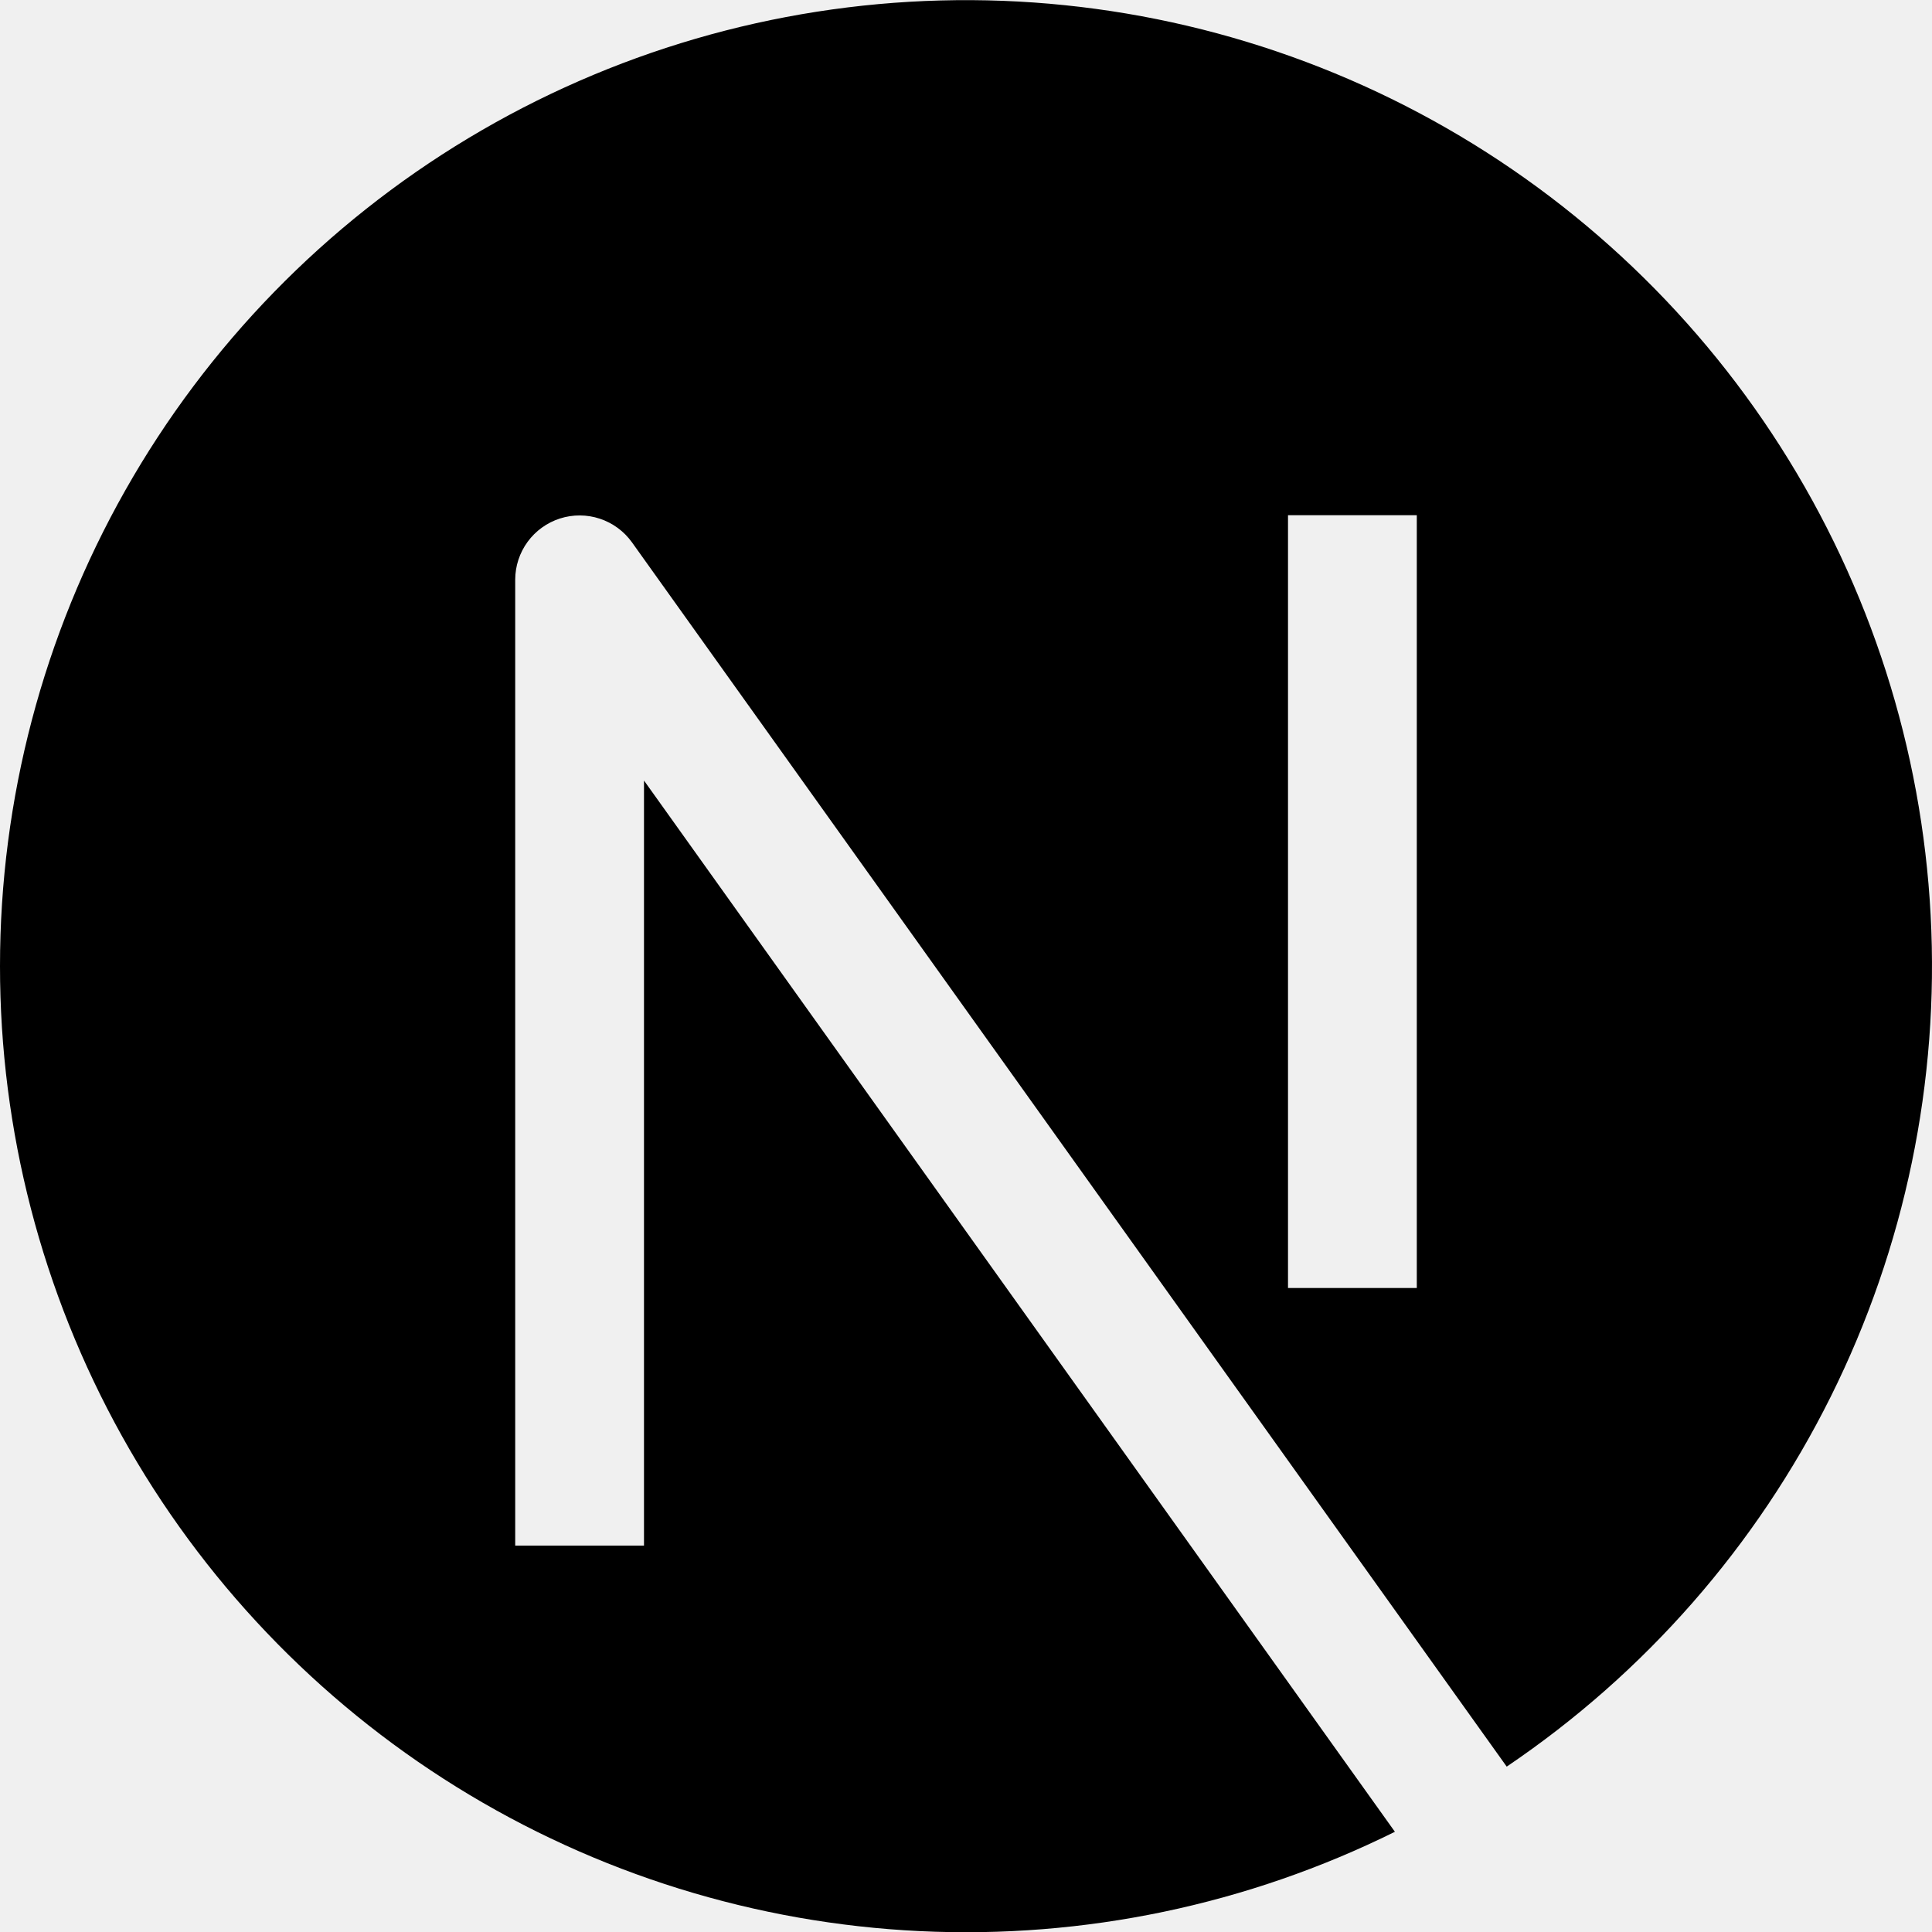
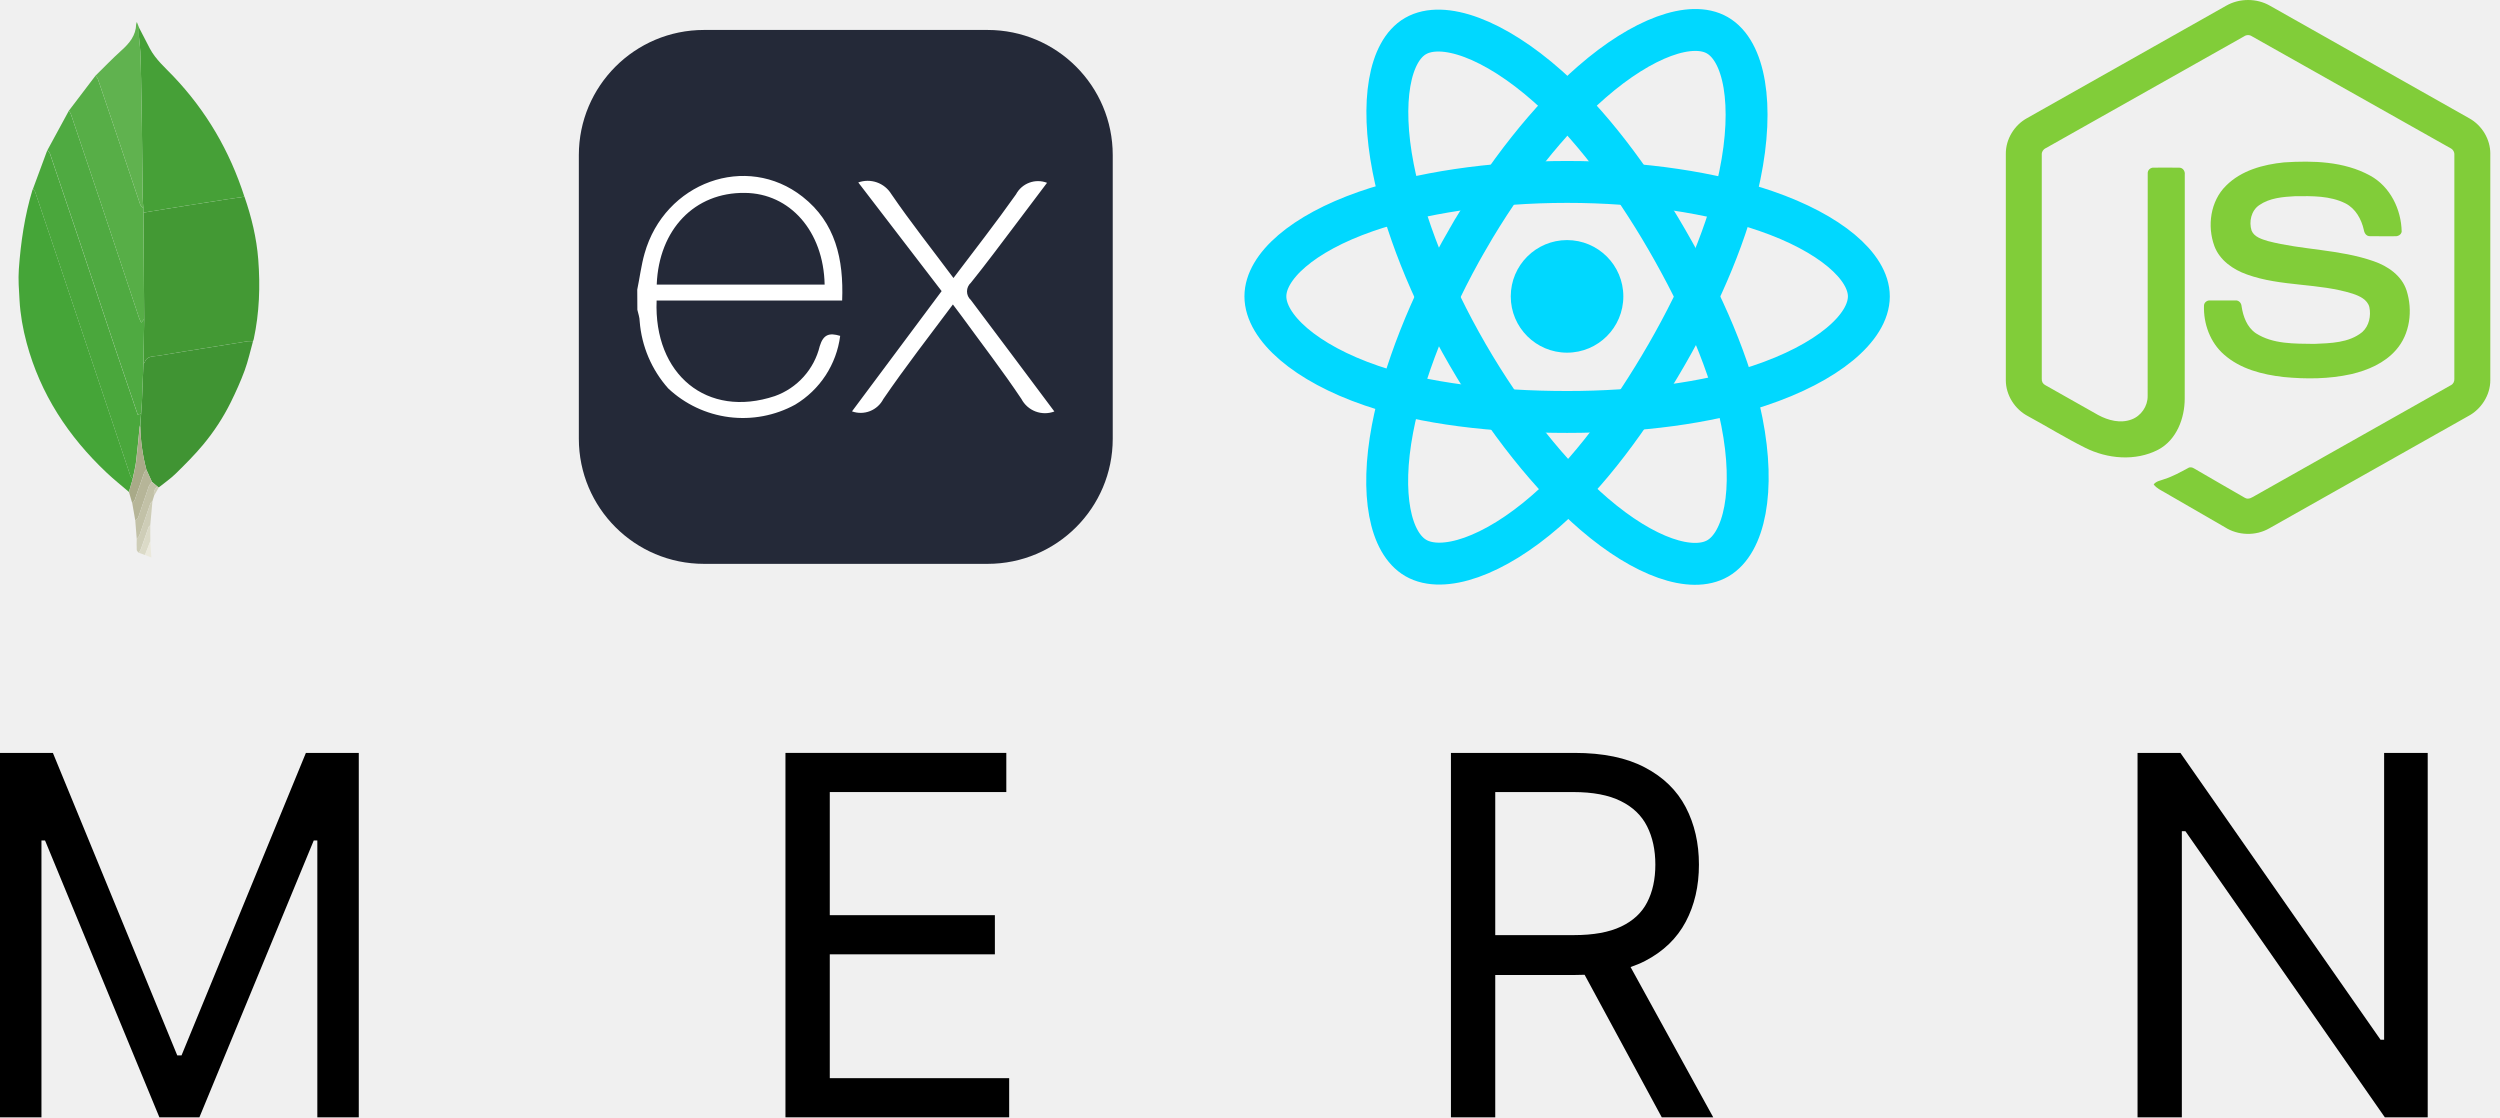
- <svg xmlns="http://www.w3.org/2000/svg" width="100" height="100" viewBox="0 0 100 100" fill="none">
-   <g clip-path="url(#clip0_524_263)">
-     <path fill-rule="evenodd" clip-rule="evenodd" d="M1.43912e-06 50C0.001 41.373 2.234 32.892 6.483 25.384C10.731 17.875 16.851 11.594 24.245 7.15C31.64 2.706 40.059 0.251 48.683 0.024C57.307 -0.204 65.844 1.805 73.462 5.853C81.081 9.901 87.522 15.852 92.16 23.126C96.798 30.401 99.475 38.752 99.93 47.367C100.386 55.982 98.604 64.569 94.759 72.291C90.914 80.014 85.136 86.611 77.987 91.44L32.707 28.067C32.296 27.495 31.714 27.068 31.045 26.847C30.376 26.626 29.655 26.623 28.984 26.837C28.313 27.052 27.727 27.474 27.311 28.042C26.895 28.61 26.669 29.296 26.667 30V80H33.333V40.4L72.2 94.813C64.576 98.591 56.114 100.361 47.615 99.955C39.116 99.549 30.861 96.981 23.632 92.494C16.403 88.007 10.438 81.749 6.303 74.313C2.167 66.877 -0.002 58.509 1.43912e-06 50ZM66.667 66.667V26.667H73.333V66.667H66.667Z" fill="black" />
-   </g>
-   <defs>
-     <clipPath id="clip0_524_263">
-       <rect width="100" height="100" fill="white" />
-     </clipPath>
-   </defs>
+ <svg xmlns="http://www.w3.org/2000/svg" width="179" height="80" viewBox="0 0 179 80" fill="none">
+   <path d="M112.2 25.251C114.427 25.251 116.231 23.447 116.231 21.221C116.231 18.995 114.427 17.19 112.2 17.19C109.975 17.19 108.17 18.995 108.17 21.221C108.17 23.447 109.975 25.251 112.2 25.251Z" fill="#00D8FF" />
+   <path d="M112.206 13.026C117.618 13.026 122.645 13.803 126.435 15.108C131.002 16.68 133.81 19.063 133.81 21.221C133.81 23.47 130.834 26.002 125.93 27.627C122.222 28.855 117.343 29.496 112.206 29.496C106.94 29.496 101.952 28.895 98.203 27.613C93.459 25.992 90.602 23.427 90.602 21.221C90.602 19.081 93.283 16.716 97.785 15.146C101.59 13.82 106.741 13.026 112.205 13.026H112.206Z" stroke="#00D8FF" stroke-width="3" />
+   <path d="M105.072 17.147C107.775 12.46 110.959 8.493 113.983 5.861C117.626 2.69 121.094 1.449 122.963 2.526C124.911 3.65 125.618 7.493 124.575 12.553C123.788 16.378 121.905 20.925 119.339 25.375C116.708 29.938 113.695 33.957 110.712 36.565C106.938 39.864 103.289 41.058 101.378 39.956C99.523 38.887 98.814 35.383 99.704 30.698C100.456 26.74 102.342 21.881 105.071 17.147H105.072Z" stroke="#00D8FF" stroke-width="3" />
+   <path d="M105.079 25.387C102.368 20.704 100.522 15.964 99.751 12.03C98.824 7.29 99.48 3.666 101.347 2.584C103.294 1.458 106.976 2.765 110.839 6.195C113.76 8.788 116.759 12.689 119.333 17.135C121.972 21.693 123.949 26.311 124.719 30.197C125.692 35.115 124.904 38.873 122.995 39.978C121.143 41.05 117.753 39.915 114.138 36.804C111.084 34.176 107.817 30.116 105.079 25.387Z" stroke="#00D8FF" stroke-width="3" />
+   <path d="M159.396 0.408C160.344 -0.135 161.579 -0.137 162.526 0.408C167.29 3.1 172.056 5.788 176.82 8.482C177.716 8.986 178.315 9.983 178.306 11.016V27.213C178.313 28.288 177.654 29.309 176.709 29.802C171.96 32.48 167.214 35.16 162.466 37.837C161.498 38.39 160.239 38.348 159.302 37.749C157.878 36.924 156.452 36.103 155.028 35.278C154.737 35.105 154.409 34.967 154.204 34.685C154.386 34.44 154.71 34.41 154.974 34.303C155.568 34.114 156.114 33.81 156.66 33.516C156.798 33.421 156.967 33.458 157.099 33.542C158.316 34.24 159.523 34.959 160.745 35.65C161.005 35.8 161.269 35.6 161.492 35.476C166.152 32.843 170.817 30.219 175.477 27.584C175.649 27.501 175.745 27.318 175.731 27.129C175.734 21.786 175.731 16.442 175.732 11.099C175.752 10.884 175.628 10.687 175.434 10.599C170.702 7.934 165.972 5.265 161.24 2.6C161.158 2.543 161.061 2.513 160.962 2.513C160.862 2.513 160.765 2.542 160.683 2.599C155.951 5.265 151.222 7.937 146.491 10.601C146.298 10.69 146.168 10.884 146.191 11.099C146.192 16.442 146.191 21.786 146.191 27.13C146.183 27.222 146.203 27.315 146.249 27.395C146.295 27.475 146.365 27.54 146.448 27.579C147.711 28.295 148.975 29.006 150.238 29.72C150.95 30.103 151.824 30.331 152.608 30.037C153.3 29.789 153.785 29.083 153.772 28.348C153.779 23.036 153.769 17.724 153.777 12.412C153.76 12.177 153.984 11.982 154.213 12.004C154.82 12 155.427 11.996 156.034 12.006C156.287 12 156.461 12.254 156.43 12.491C156.427 17.837 156.436 23.182 156.426 28.528C156.427 29.953 155.842 31.503 154.524 32.2C152.901 33.041 150.894 32.862 149.291 32.056C147.902 31.363 146.577 30.545 145.214 29.803C144.266 29.312 143.611 28.287 143.617 27.213V11.016C143.607 9.962 144.231 8.947 145.154 8.449C149.902 5.77 154.649 3.088 159.396 0.408Z" fill="#81CD39" />
+   <path d="M163.541 11.627C165.612 11.493 167.829 11.548 169.692 12.568C171.135 13.35 171.935 14.991 171.96 16.593C171.92 16.809 171.694 16.929 171.488 16.914C170.887 16.913 170.286 16.922 169.685 16.91C169.43 16.92 169.282 16.685 169.25 16.459C169.077 15.692 168.659 14.933 167.937 14.563C166.829 14.008 165.545 14.036 164.336 14.048C163.454 14.094 162.506 14.171 161.758 14.69C161.185 15.082 161.01 15.876 161.215 16.515C161.408 16.973 161.937 17.121 162.371 17.258C164.866 17.91 167.511 17.845 169.959 18.704C170.972 19.054 171.964 19.735 172.31 20.796C172.764 22.218 172.565 23.918 171.553 25.06C170.733 25.999 169.538 26.511 168.346 26.789C166.76 27.142 165.115 27.151 163.504 26.994C161.99 26.822 160.414 26.424 159.245 25.392C158.246 24.524 157.758 23.172 157.806 21.867C157.818 21.646 158.037 21.492 158.248 21.511C158.853 21.506 159.458 21.504 160.063 21.511C160.305 21.494 160.484 21.703 160.497 21.931C160.608 22.661 160.883 23.428 161.52 23.861C162.75 24.655 164.293 24.601 165.701 24.623C166.867 24.571 168.177 24.555 169.128 23.784C169.631 23.345 169.779 22.609 169.644 21.976C169.497 21.442 168.938 21.192 168.458 21.03C165.994 20.25 163.32 20.533 160.88 19.652C159.89 19.302 158.932 18.64 158.552 17.623C158.021 16.182 158.264 14.401 159.382 13.298C160.472 12.2 162.045 11.778 163.541 11.627Z" fill="#81CD39" />
+   <path d="M70.713 2.145H50.405C45.457 2.145 41.445 6.157 41.445 11.105V31.413C41.445 36.361 45.457 40.372 50.405 40.372H70.713C75.661 40.372 79.672 36.361 79.672 31.413V11.105C79.672 6.157 75.661 2.145 70.713 2.145Z" fill="#242938" />
+   <path d="M75.492 29.462C75.057 29.627 74.577 29.626 74.142 29.461C73.708 29.296 73.349 28.977 73.133 28.565C71.78 26.54 70.286 24.605 68.849 22.629L68.227 21.799C66.516 24.09 64.806 26.29 63.245 28.574C63.042 28.967 62.702 29.274 62.29 29.436C61.877 29.598 61.42 29.604 61.003 29.454L67.421 20.844L61.452 13.064C61.881 12.909 62.352 12.907 62.783 13.058C63.214 13.21 63.58 13.505 63.818 13.895C65.204 15.921 66.741 17.855 68.268 19.906C69.804 17.872 71.324 15.929 72.743 13.919C72.948 13.532 73.287 13.234 73.698 13.081C74.108 12.927 74.56 12.931 74.968 13.089L72.652 16.161C71.614 17.531 70.593 18.909 69.514 20.246C69.427 20.324 69.357 20.419 69.309 20.526C69.262 20.633 69.237 20.748 69.237 20.865C69.237 20.981 69.262 21.097 69.309 21.203C69.357 21.31 69.427 21.405 69.514 21.483C71.498 24.115 73.466 26.755 75.492 29.462ZM45.627 20.736C45.801 19.906 45.909 19.001 46.15 18.154C47.586 13.048 53.44 10.922 57.466 14.086C59.824 15.937 60.414 18.561 60.298 21.517H47.014C46.798 26.797 50.608 29.985 55.482 28.358C56.273 28.075 56.98 27.6 57.541 26.975C58.102 26.35 58.499 25.596 58.695 24.779C58.953 23.949 59.368 23.808 60.157 24.049C60.027 25.059 59.669 26.028 59.111 26.881C58.553 27.733 57.809 28.448 56.935 28.972C55.491 29.762 53.834 30.075 52.201 29.866C50.568 29.657 49.043 28.938 47.844 27.81C46.657 26.476 45.94 24.791 45.801 23.011C45.801 22.729 45.693 22.446 45.635 22.181C45.63 21.699 45.627 21.218 45.627 20.736ZM47.03 20.379H59.044C58.969 16.552 56.553 13.837 53.332 13.812C49.745 13.762 47.18 16.419 47.022 20.362L47.03 20.379Z" fill="white" />
+   <path fill-rule="evenodd" clip-rule="evenodd" d="M17.503 14.083C18.008 15.543 18.371 17.033 18.491 18.577C18.639 20.493 18.572 22.396 18.168 24.28L18.116 24.431C17.989 24.431 17.86 24.416 17.736 24.435C16.689 24.599 15.644 24.77 14.598 24.939C13.517 25.115 12.435 25.283 11.356 25.47C10.974 25.536 10.501 25.457 10.346 25.985L10.272 26.011L10.325 22.851L10.271 15.227L10.775 15.14C11.599 15.006 12.422 14.869 13.247 14.738C14.23 14.582 15.215 14.429 16.199 14.277C16.634 14.21 17.069 14.148 17.503 14.083Z" fill="#439934" />
+   <path fill-rule="evenodd" clip-rule="evenodd" d="M9.23 35.222C8.699 34.765 8.149 34.329 7.64 33.848C4.9 31.264 2.895 28.221 1.908 24.553C1.636 23.544 1.455 22.518 1.397 21.476C1.355 20.745 1.297 20.009 1.348 19.283C1.486 17.352 1.765 15.439 2.331 13.578L2.362 13.535C2.418 13.608 2.497 13.673 2.525 13.756C3.078 15.384 3.626 17.014 4.172 18.645C5.888 23.769 7.602 28.894 9.32 34.017C9.354 34.117 9.441 34.199 9.503 34.289L9.23 35.222Z" fill="#45A538" />
+   <path fill-rule="evenodd" clip-rule="evenodd" d="M17.499 14.083C17.064 14.148 16.63 14.21 16.195 14.277C15.211 14.429 14.227 14.582 13.243 14.738C12.419 14.868 11.595 15.005 10.771 15.14L10.268 15.227L10.264 14.899C10.247 14.629 10.219 14.358 10.215 14.089L10.159 8.922C10.145 7.844 10.126 6.767 10.104 5.689C10.093 5.02 10.073 4.35 10.046 3.681C10.029 3.322 9.971 2.964 9.948 2.605C9.935 2.398 9.953 2.19 9.957 1.983C10.214 2.48 10.466 2.981 10.729 3.475C11.146 4.256 11.811 4.831 12.41 5.459C14.774 7.941 16.453 10.825 17.499 14.083Z" fill="#46A037" />
+   <path fill-rule="evenodd" clip-rule="evenodd" d="M10.273 26.011L10.347 25.986C10.502 25.457 10.975 25.536 11.357 25.47C12.436 25.283 13.518 25.115 14.599 24.94C15.645 24.77 16.69 24.6 17.737 24.435C17.86 24.416 17.99 24.432 18.116 24.431C17.921 25.129 17.767 25.843 17.519 26.521C17.237 27.291 16.896 28.042 16.535 28.779C15.993 29.877 15.322 30.908 14.537 31.848C13.934 32.573 13.262 33.244 12.588 33.906C12.215 34.272 11.777 34.571 11.367 34.9L11.261 34.827L10.88 34.502L10.485 33.636C10.216 32.626 10.068 31.587 10.047 30.543L10.054 30.366L10.108 29.604C10.126 29.343 10.15 29.083 10.161 28.822C10.2 27.886 10.236 26.948 10.273 26.011Z" fill="#409433" />
+   <path fill-rule="evenodd" clip-rule="evenodd" d="M10.271 26.011C10.234 26.948 10.199 27.886 10.159 28.823C10.148 29.084 10.124 29.344 10.106 29.604L9.866 29.695C9.332 28.123 8.797 26.567 8.275 25.007C7.41 22.427 6.556 19.842 5.693 17.261C4.995 15.177 4.293 13.095 3.586 11.015C3.553 10.918 3.458 10.842 3.393 10.756L4.932 7.926C4.985 8.017 5.054 8.103 5.088 8.202C5.8 10.309 6.51 12.416 7.215 14.526C8.132 17.271 9.042 20.017 9.959 22.762C9.995 22.872 10.055 22.973 10.113 23.096L10.323 22.851L10.271 26.011Z" fill="#4FAA41" />
+   <path fill-rule="evenodd" clip-rule="evenodd" d="M3.386 10.756C3.453 10.842 3.547 10.918 3.58 11.015C4.287 13.095 4.989 15.177 5.686 17.261C6.55 19.842 7.404 22.427 8.268 25.007C8.791 26.567 9.325 28.122 9.86 29.695L10.1 29.604L10.046 30.367L9.997 30.543C9.913 31.378 9.843 32.215 9.741 33.048C9.69 33.466 9.581 33.876 9.498 34.289C9.436 34.199 9.349 34.117 9.315 34.017C7.596 28.894 5.883 23.768 4.167 18.645C3.621 17.014 3.072 15.384 2.52 13.756C2.492 13.673 2.413 13.608 2.357 13.535L3.386 10.756Z" fill="#4AA73C" />
+   <path fill-rule="evenodd" clip-rule="evenodd" d="M10.323 22.851L10.113 23.096C10.055 22.973 9.995 22.872 9.958 22.763C9.042 20.017 8.132 17.271 7.215 14.526C6.509 12.417 5.8 10.309 5.088 8.202C5.054 8.104 4.985 8.018 4.932 7.926L6.835 5.422C6.895 5.502 6.981 5.573 7.011 5.663C7.54 7.211 8.063 8.759 8.584 10.309C9.071 11.757 9.55 13.206 10.042 14.651C10.075 14.748 10.19 14.816 10.266 14.899L10.27 15.227L10.323 22.851Z" fill="#57AE47" />
+   <path fill-rule="evenodd" clip-rule="evenodd" d="M10.265 14.898C10.188 14.816 10.074 14.748 10.041 14.651C9.549 13.206 9.07 11.756 8.583 10.309C8.063 8.759 7.539 7.21 7.011 5.663C6.98 5.573 6.894 5.502 6.834 5.422C7.453 4.816 8.053 4.188 8.697 3.609C9.269 3.096 9.729 2.545 9.75 1.733L9.796 1.572L9.959 1.982C9.955 2.19 9.936 2.398 9.95 2.604C9.973 2.964 10.031 3.321 10.047 3.681C10.077 4.349 10.092 5.019 10.105 5.689C10.127 6.766 10.147 7.844 10.16 8.922L10.216 14.088C10.22 14.358 10.249 14.629 10.265 14.898Z" fill="#60B24F" />
+   <path fill-rule="evenodd" clip-rule="evenodd" d="M9.506 34.289C9.589 33.875 9.698 33.465 9.749 33.048C9.851 32.215 9.921 31.378 10.005 30.543L10.026 30.54L10.046 30.543C10.068 31.588 10.215 32.627 10.485 33.636C10.429 33.709 10.351 33.774 10.322 33.856C10.093 34.501 9.878 35.151 9.648 35.795C9.617 35.883 9.529 35.952 9.467 36.029L9.232 35.222L9.506 34.289Z" fill="#A9AA88" />
+   <path fill-rule="evenodd" clip-rule="evenodd" d="M9.469 36.029C9.53 35.952 9.618 35.883 9.649 35.795C9.879 35.151 10.095 34.501 10.323 33.857C10.352 33.775 10.431 33.71 10.486 33.637L10.881 34.503C10.803 34.613 10.695 34.713 10.652 34.836L9.896 37.055C9.865 37.144 9.759 37.207 9.688 37.282L9.469 36.029Z" fill="#B6B598" />
+   <path fill-rule="evenodd" clip-rule="evenodd" d="M9.686 37.282C9.757 37.206 9.863 37.144 9.894 37.054L10.65 34.836C10.693 34.712 10.801 34.612 10.879 34.502L11.261 34.828C11.076 35.01 10.974 35.221 11.035 35.487L10.919 35.867C10.867 35.932 10.79 35.989 10.764 36.063C10.5 36.819 10.249 37.578 9.983 38.334C9.949 38.429 9.856 38.504 9.79 38.589L9.686 37.282Z" fill="#C2C1A7" />
+   <path fill-rule="evenodd" clip-rule="evenodd" d="M9.788 38.588C9.854 38.503 9.947 38.428 9.981 38.333C10.247 37.578 10.498 36.818 10.762 36.062C10.788 35.988 10.864 35.931 10.917 35.866L10.757 37.609C10.714 37.659 10.652 37.702 10.632 37.759L10.099 39.285C10.062 39.389 9.99 39.482 9.934 39.58C9.884 39.515 9.796 39.452 9.791 39.384C9.776 39.12 9.787 38.854 9.788 38.588Z" fill="#CECDB7" />
+   <path fill-rule="evenodd" clip-rule="evenodd" d="M9.938 39.581C9.993 39.483 10.065 39.39 10.102 39.286L10.635 37.76C10.656 37.703 10.718 37.66 10.76 37.61L10.764 38.754L10.381 39.737L9.938 39.581Z" fill="#DBDAC7" />
+   <path fill-rule="evenodd" clip-rule="evenodd" d="M10.375 39.736L10.758 38.754L10.837 39.916L10.375 39.736Z" fill="#EBE9DC" />
+   <path fill-rule="evenodd" clip-rule="evenodd" d="M11.035 35.487C10.974 35.221 11.076 35.01 11.261 34.827L11.367 34.9L11.035 35.487Z" fill="#CECDB7" />
+   <path fill-rule="evenodd" clip-rule="evenodd" d="M10.044 30.544L10.023 30.541L10.002 30.544L10.051 30.367L10.044 30.544Z" fill="#4FAA41" />
+   <path d="M0 53.908H3.787L12.691 75.566H12.998L21.902 53.908H25.689V80H22.721V60.176H22.465L14.277 80H11.412L3.224 60.176H2.968V80H0V53.908Z" fill="black" />
+   <path d="M56.239 80V53.908H72.052V56.711H59.412V65.527H71.233V68.33H59.412V77.197H72.257V80H56.239Z" fill="black" />
+   <path d="M103.887 80V53.908H112.74C114.787 53.908 116.467 54.256 117.781 54.953C119.094 55.641 120.067 56.588 120.698 57.794C121.329 59 121.644 60.372 121.644 61.909C121.644 63.446 121.329 64.809 120.698 65.999C120.067 67.188 119.099 68.122 117.794 68.801C116.489 69.472 114.821 69.808 112.791 69.808H105.627V66.954H112.689C114.088 66.954 115.214 66.75 116.067 66.343C116.928 65.935 117.551 65.357 117.934 64.61C118.327 63.854 118.523 62.954 118.523 61.909C118.523 60.864 118.327 59.951 117.934 59.17C117.542 58.389 116.915 57.785 116.054 57.361C115.192 56.928 114.054 56.711 112.638 56.711H107.06V80H103.887ZM116.22 68.279L122.668 80H118.983L112.638 68.279H116.22Z" fill="black" />
+   <path d="M173.824 53.908V80H170.754L156.476 59.514H156.22V80H153.048V53.908H156.118L170.447 74.445H170.703V53.908H173.824Z" fill="black" />
</svg>
